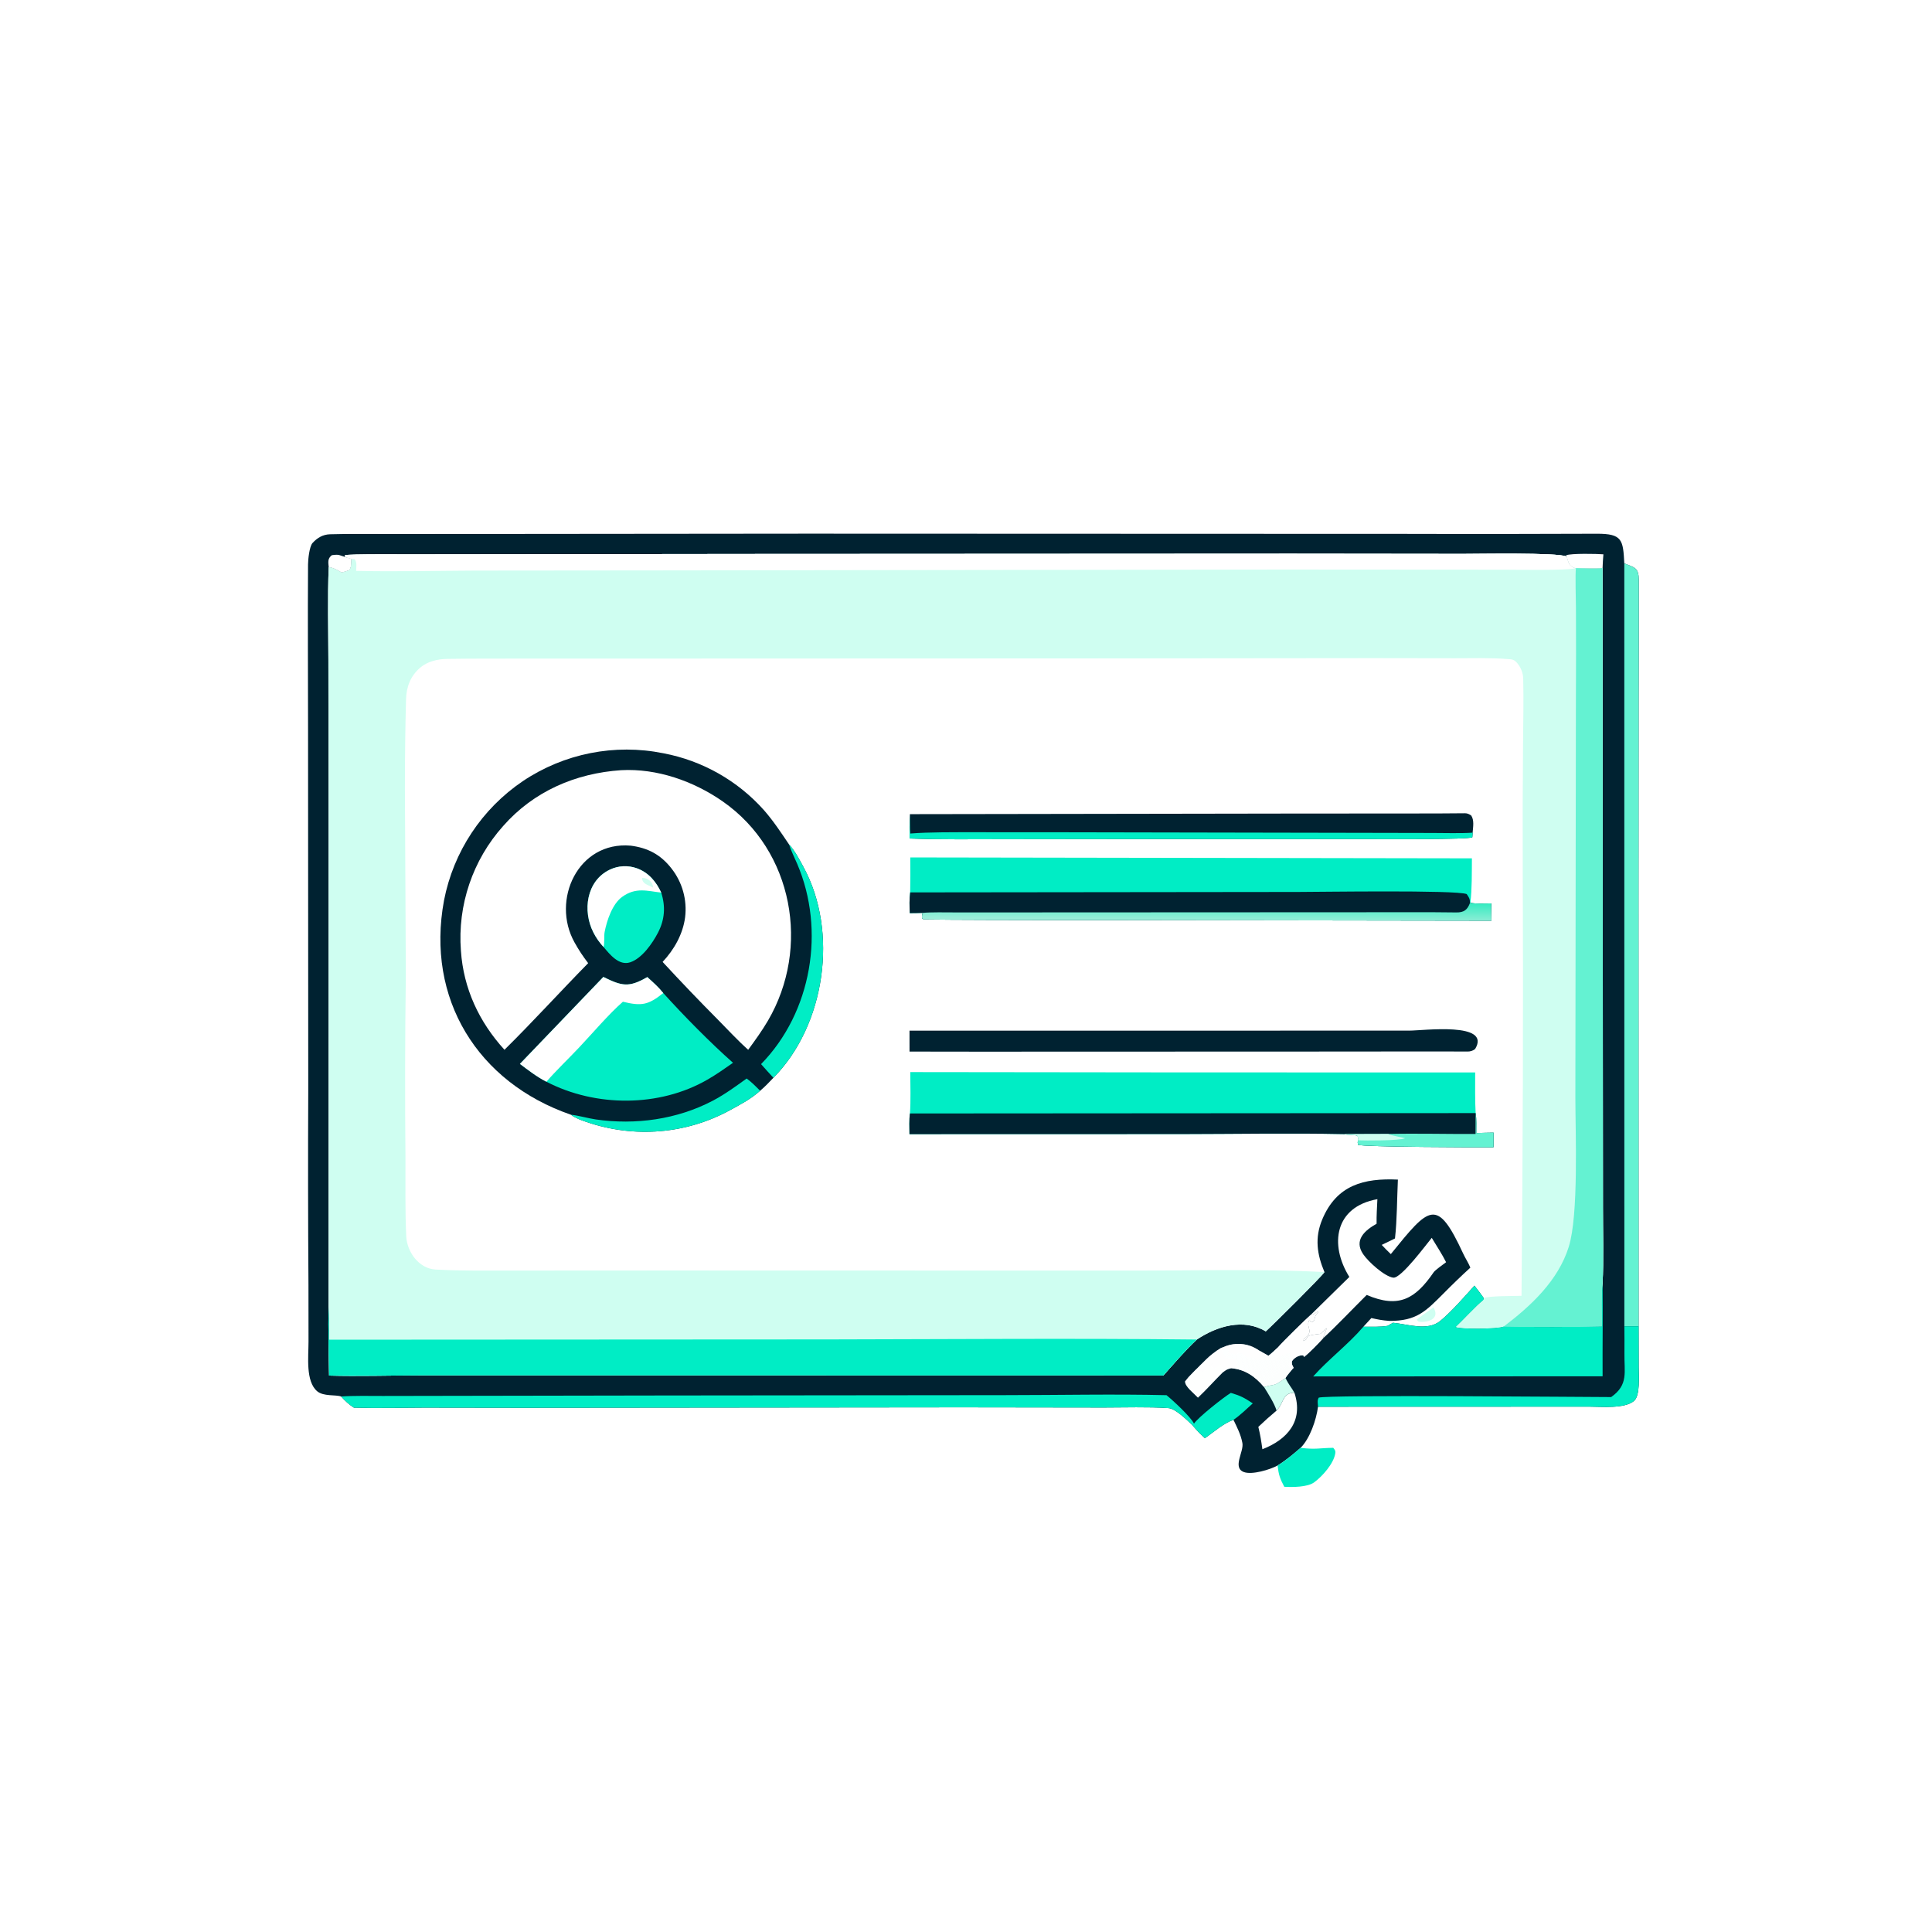
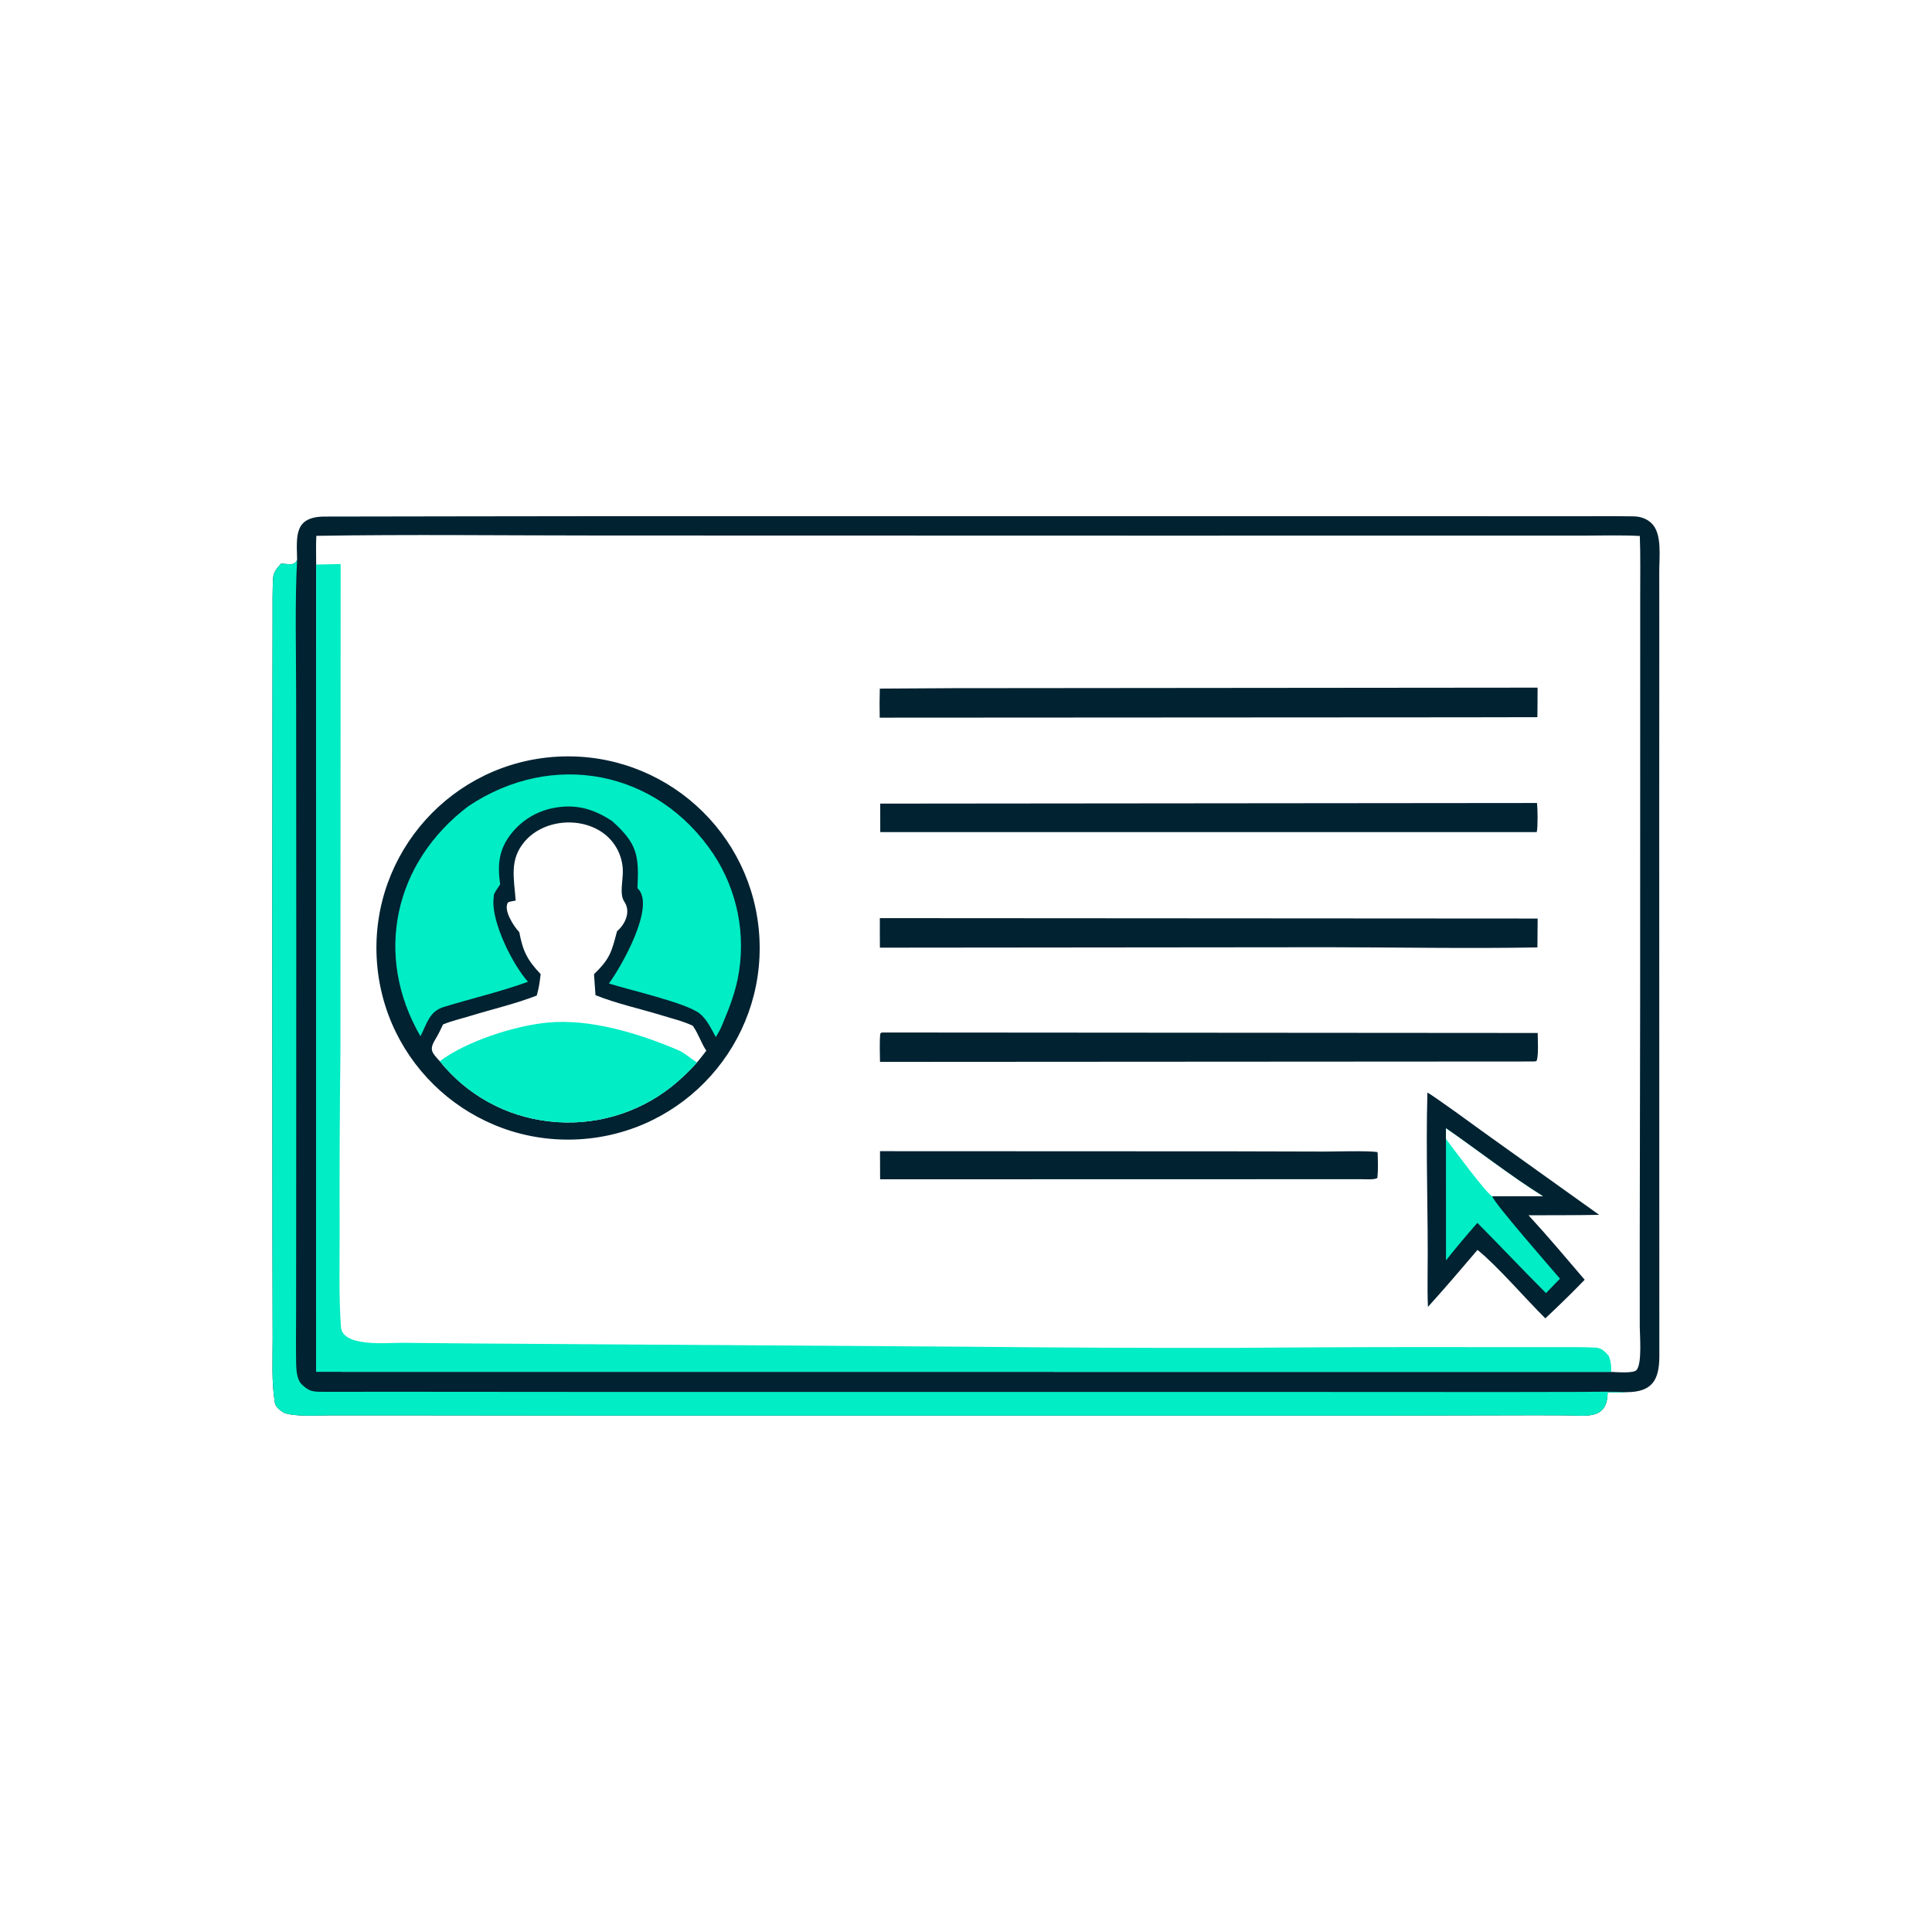
- <svg xmlns="http://www.w3.org/2000/svg" height="1024" preserveAspectRatio="none" style="display: block;" version="1.1" viewBox="0 0 2048 2048" width="1024">
-   <defs>
-     <linearGradient gradientUnits="userSpaceOnUse" id="Gradient1" x1="1321.35" x2="1352.45" y1="1419.64" y2="1458.82">
-       <stop class="stop0" offset="0" stop-color="rgb(252,255,255)" stop-opacity="0.678" />
-       <stop class="stop1" offset="1" stop-color="rgb(252,254,253)" stop-opacity="0.839" />
-     </linearGradient>
-     <linearGradient gradientUnits="userSpaceOnUse" id="Gradient2" x1="1279.18" x2="1278.94" y1="955.421" y2="975.667">
-       <stop class="stop0" offset="0" stop-color="rgb(58,236,194)" stop-opacity="1" />
-       <stop class="stop1" offset="1" stop-color="rgb(154,237,217)" stop-opacity="1" />
-     </linearGradient>
-   </defs>
-   <path d="M 361.627 1480.36 C 356.008 1478.21 343.011 1480.52 336.225 1474.78 C 323.782 1464.25 327.06 1438.09 327.037 1422.4 L 326.987 1362.23 C 326.519 1293.68 326.442 1225.13 326.757 1156.57 L 326.55 774.211 C 326.523 715.642 326.147 656.903 326.531 598.333 C 326.566 593.06 327.948 579.338 331.31 575.589 C 336.415 570.023 342.288 566.554 349.963 566.339 C 369.074 565.803 388.326 566.037 407.448 566.056 L 513.681 566.026 L 856.462 565.703 L 1497.79 565.932 C 1562.77 566.164 1627.77 565.997 1692.74 565.783 C 1719.87 565.694 1720.52 572.394 1721.83 597.233 C 1732.7 601.544 1737.16 601.726 1737.18 614.833 C 1737.25 657.168 1737.12 699.505 1737.02 741.842 L 1736.9 954.344 L 1737 1405.92 L 1737.08 1449.57 C 1737.1 1458 1738.84 1479.58 1732.05 1485.13 C 1721.74 1493.56 1697.66 1491.08 1684.15 1491.09 L 1619.02 1491.13 L 1397.16 1491.2 C 1395.32 1505.17 1388.57 1524.9 1378.66 1534.8 C 1370.62 1541.73 1363.33 1547.91 1354.28 1553.5 C 1346.36 1557.87 1327.08 1563.7 1318.47 1560.4 C 1306.1 1555.64 1318.74 1538.9 1316.99 1529.64 C 1315.25 1520.42 1311.52 1513.52 1307.54 1505.07 C 1296.61 1508.86 1286.8 1518.02 1277.2 1524.52 C 1271.58 1519.28 1268.73 1516.37 1263.79 1510.52 C 1258.03 1505.13 1246.15 1493.18 1238.57 1492.65 C 1216.98 1491.16 1192.13 1492.04 1170.37 1492.03 L 1019.14 1491.82 L 554.08 1492.3 L 449.813 1492.15 C 425.517 1492.23 399.278 1492.84 375.13 1492.17 C 369.662 1488.61 365.954 1485.19 361.627 1480.36 z M 1339.9 1470.26 C 1351.97 1466.58 1349.1 1470.51 1362.68 1460.69 C 1364.55 1457.67 1367.66 1454.17 1369.98 1451.35 L 1371.35 1449.97 C 1369.86 1446.99 1369.22 1446.46 1369.44 1443.16 C 1371.64 1439.31 1377.3 1436.08 1381.59 1436.85 L 1382.29 1438.45 C 1387.37 1434.75 1398.11 1423.66 1402.46 1418.73 C 1402.57 1417.48 1405.53 1410.72 1406.35 1407.97 C 1404.68 1409.48 1402.52 1411.44 1399.87 1413.84 C 1397.7 1414.15 1388.1 1415.22 1386.51 1416.64 C 1384.62 1418.33 1386.13 1419.94 1381.6 1421.53 L 1381.98 1419.5 C 1393.92 1410.63 1383.86 1408.3 1387.67 1399.55 L 1390.87 1401.54 L 1393.2 1399.25 C 1394.16 1394.77 1394.33 1394.19 1397.6 1390.98 L 1397 1389.95 C 1394.19 1392.16 1393.19 1393.41 1389.46 1393.77 C 1385.92 1396.66 1357.49 1424.46 1354.83 1428.11 C 1351.83 1430.84 1347.74 1434.8 1344.61 1437.17 L 1334.74 1431.62 C 1332.34 1429.9 1328.35 1427.77 1325.59 1426.8 C 1316.08 1423.41 1305.63 1423.89 1296.48 1428.13 L 1293.96 1429.11 L 1289.58 1431.92 C 1282.92 1436.76 1280.71 1438.79 1274.91 1444.67 C 1273.04 1446.53 1270.63 1448.79 1268.88 1450.69 L 1267.21 1452.27 L 1259.61 1460.15 L 1256.2 1464.36 C 1256.18 1469.93 1264.97 1476.37 1269.89 1481.57 C 1278.94 1473.04 1287.25 1463.62 1296.14 1454.82 C 1300.15 1451.87 1300.36 1451.57 1305.07 1450.4 C 1319.73 1451.5 1330.68 1459.27 1339.9 1470.26 z M 365.97 590.456 C 359.345 588.581 360.115 587.378 351.78 588.511 C 347.198 592.098 347.924 595.549 348.438 601.224 C 353.891 602.002 357.432 604.378 362.318 606.984 L 370.218 604.501 C 372.736 601.517 372.198 597.107 372.644 592.375 C 370.813 591.988 367.865 591.013 365.97 590.456 z M 1699.67 587.596 C 1692.79 587.035 1665.46 586.465 1660.12 588.621 L 1660.52 589.865 C 1663.06 597.005 1662.39 599.734 1669.73 602.389 L 1670.58 602.173 C 1678.31 602.426 1691.6 603.287 1698.8 602.074 C 1698.96 597.04 1699.26 592.583 1699.67 587.596 z M 1353.21 1495.28 C 1346.58 1500.82 1340.13 1506.58 1333.88 1512.55 C 1336 1521.32 1336.95 1527.28 1338.18 1536.26 C 1364.86 1525.92 1381.95 1506.16 1372.15 1476.4 C 1359.05 1476.37 1361.21 1487.26 1353.21 1495.28 z" fill="rgb(0,34,49)" transform="translate(0,0)" />
-   <path d="M 1304.75 1476.5 C 1315.47 1479.7 1318.77 1481.58 1328.01 1487.64 C 1322.26 1492.84 1313.77 1501.02 1307.54 1505.07 C 1296.61 1508.86 1286.8 1518.02 1277.2 1524.52 C 1271.58 1519.28 1268.73 1516.37 1263.79 1510.52 C 1258.03 1505.13 1246.15 1493.18 1238.57 1492.65 C 1216.98 1491.16 1192.13 1492.04 1170.37 1492.03 L 1019.14 1491.82 L 554.08 1492.3 L 449.813 1492.15 C 425.517 1492.23 399.278 1492.84 375.13 1492.17 C 369.662 1488.61 365.954 1485.19 361.627 1480.36 C 374.905 1479.36 392.183 1479.79 405.852 1479.78 L 477.576 1479.65 L 701.872 1479.27 L 1064.85 1478.91 C 1120.51 1478.91 1181.34 1477.61 1236.56 1478.95 C 1243.19 1484.32 1262.47 1502.11 1265.67 1509.13 C 1270.1 1502.4 1297.19 1481.06 1304.75 1476.5 z" fill="rgb(0,237,197)" transform="translate(0,0)" />
-   <path d="M 1721.83 597.233 C 1732.7 601.544 1737.16 601.726 1737.18 614.833 C 1737.25 657.168 1737.12 699.505 1737.02 741.842 L 1736.9 954.344 L 1737 1405.92 L 1721.89 1405.88 L 1721.83 597.233 z" fill="rgb(100,242,210)" transform="translate(0,0)" />
-   <path d="M 1721.89 1405.88 L 1737 1405.92 L 1737.08 1449.57 C 1737.1 1458 1738.84 1479.58 1732.05 1485.13 C 1721.74 1493.56 1697.66 1491.08 1684.15 1491.09 L 1619.02 1491.13 L 1397.16 1491.2 C 1396.94 1486.95 1396.13 1484.95 1397.88 1481.58 C 1406.25 1478.28 1676.94 1480.92 1707.9 1480.95 C 1726.55 1467.76 1721.59 1454.52 1721.97 1434.32 C 1722.15 1424.88 1721.89 1415.33 1721.89 1405.88 z" fill="rgb(0,237,197)" transform="translate(0,0)" />
-   <path d="M 365.97 590.456 L 365.709 588.547 C 369.558 587.16 432.267 587.686 441.099 587.634 L 795.94 587.232 L 1369.03 586.95 L 1550.66 587.149 C 1566.77 587.177 1650.22 585.553 1660.52 589.865 C 1663.06 597.005 1662.39 599.734 1669.73 602.389 L 1670.58 602.173 C 1678.31 602.426 1691.6 603.287 1698.8 602.074 L 1699.06 1107.5 L 1699.17 1279.77 C 1699.11 1303.98 1700.01 1336.83 1698.79 1360.48 C 1697.42 1371.65 1698.08 1394.16 1698.21 1406.04 C 1663.46 1406.81 1628.69 1406.87 1593.93 1406.22 C 1588.41 1408.82 1548 1409.32 1543.02 1406.69 C 1550.16 1400.04 1564.17 1384.75 1572.44 1377.94 C 1572.56 1377.28 1572.69 1376.63 1572.81 1375.97 C 1569.58 1371.57 1566.38 1367.09 1562.96 1362.84 C 1552.56 1374.41 1538.42 1390.76 1526.53 1400.4 C 1513.12 1411.27 1492.25 1403.64 1476.65 1402.19 L 1470.83 1405.46 C 1463.5 1406.8 1453.01 1406.37 1445.24 1406.39 L 1453.7 1397.19 C 1461.29 1398.87 1464.99 1399.59 1472.69 1400.21 C 1501.84 1400.38 1511.48 1389.81 1530.14 1371.19 C 1539.41 1361.79 1548.91 1352.63 1558.65 1343.73 C 1556.45 1338.43 1553.31 1333.79 1551.02 1328.84 C 1523.22 1268.85 1515.38 1278.71 1474.33 1329.4 C 1470.91 1326.25 1467.89 1323.01 1464.69 1319.65 L 1478.74 1312.83 C 1480.97 1293.05 1480.87 1270.69 1481.82 1250.41 C 1445.93 1248.77 1416.95 1255.98 1401.62 1292.71 C 1393.55 1312.06 1396 1329.54 1403.98 1348.45 C 1402.31 1351.92 1348.38 1405.53 1341.77 1411.33 C 1318.05 1397.14 1289.97 1405.79 1268.7 1419.96 C 1257.74 1429.94 1243.51 1446.58 1233.25 1458.05 L 629.938 1457.94 L 443.704 1457.98 C 412.912 1458.02 379.253 1459.01 348.851 1458.17 C 348.445 1434.3 347.838 1409.28 348.261 1385.49 L 348.312 877.09 L 348.103 699.998 C 348.039 668.203 347.145 632.738 348.438 601.224 C 353.891 602.002 357.432 604.378 362.318 606.984 L 370.218 604.501 C 372.736 601.517 372.198 597.107 372.644 592.375 C 370.813 591.988 367.865 591.013 365.97 590.456 z" fill="rgb(255,255,255)" transform="translate(0,0)" />
-   <path d="M 365.97 590.456 L 365.709 588.547 C 369.558 587.16 432.267 587.686 441.099 587.634 L 795.94 587.232 L 1369.03 586.95 L 1550.66 587.149 C 1566.77 587.177 1650.22 585.553 1660.52 589.865 C 1663.06 597.005 1662.39 599.734 1669.73 602.389 L 1670.58 602.173 C 1678.31 602.426 1691.6 603.287 1698.8 602.074 L 1699.06 1107.5 L 1699.17 1279.77 C 1699.11 1303.98 1700.01 1336.83 1698.79 1360.48 C 1697.42 1371.65 1698.08 1394.16 1698.21 1406.04 C 1663.46 1406.81 1628.69 1406.87 1593.93 1406.22 C 1588.41 1408.82 1548 1409.32 1543.02 1406.69 C 1550.16 1400.04 1564.17 1384.75 1572.44 1377.94 C 1572.56 1377.28 1572.69 1376.63 1572.81 1375.97 C 1578.81 1373.6 1604.82 1373.9 1612.86 1373.6 C 1614.34 1221.91 1614.78 1070.21 1614.17 918.509 C 1614.01 875.582 1614.11 832.653 1614.47 789.727 C 1614.66 766.412 1615.21 742.445 1614.66 719.137 C 1614.53 713.464 1612.08 707.436 1608.49 703.122 C 1604.87 698.761 1602.85 698.975 1597.45 698.563 C 1579.53 697.197 1560.6 697.74 1542.58 697.772 L 1455.95 697.641 L 1152.82 697.943 L 706.175 698.11 L 554.512 698.139 C 527.675 698.164 500.662 698.077 473.845 698.47 C 463.71 698.619 452.929 701.197 445.237 707.896 C 435.104 716.721 430.799 728.025 430.424 741.208 C 429.531 772.611 429.222 804.759 429.222 836.149 L 430.199 1033.45 C 429.334 1097.75 429.2 1162.06 429.796 1226.37 C 429.94 1254.36 429.291 1282.7 430.643 1310.6 C 431.442 1327.1 444.046 1344.79 461.674 1345.76 C 489.42 1347.29 517.373 1346.85 545.169 1346.87 L 705.692 1346.78 L 1180.76 1346.9 C 1252.59 1347.19 1332.89 1344.73 1403.98 1348.45 C 1402.31 1351.92 1348.38 1405.53 1341.77 1411.33 C 1318.05 1397.14 1289.97 1405.79 1268.7 1419.96 C 1257.74 1429.94 1243.51 1446.58 1233.25 1458.05 L 629.938 1457.94 L 443.704 1457.98 C 412.912 1458.02 379.253 1459.01 348.851 1458.17 C 348.445 1434.3 347.838 1409.28 348.261 1385.49 L 348.312 877.09 L 348.103 699.998 C 348.039 668.203 347.145 632.738 348.438 601.224 C 353.891 602.002 357.432 604.378 362.318 606.984 L 370.218 604.501 C 372.736 601.517 372.198 597.107 372.644 592.375 C 370.813 591.988 367.865 591.013 365.97 590.456 z" fill="rgb(207,254,241)" transform="translate(0,0)" />
-   <path d="M 348.261 1385.49 C 349.028 1396.94 348.851 1408.64 348.862 1420.13 L 878.768 1419.84 C 1007.89 1419.62 1139.61 1418.55 1268.7 1419.96 C 1257.74 1429.94 1243.51 1446.58 1233.25 1458.05 L 629.938 1457.94 L 443.704 1457.98 C 412.912 1458.02 379.253 1459.01 348.851 1458.17 C 348.445 1434.3 347.838 1409.28 348.261 1385.49 z" fill="rgb(0,237,197)" transform="translate(0,0)" />
-   <path d="M 1670.58 602.173 C 1678.31 602.426 1691.6 603.287 1698.8 602.074 L 1699.06 1107.5 L 1699.17 1279.77 C 1699.11 1303.98 1700.01 1336.83 1698.79 1360.48 C 1697.42 1371.65 1698.08 1394.16 1698.21 1406.04 C 1663.46 1406.81 1628.69 1406.87 1593.93 1406.22 C 1622.87 1384.37 1651.75 1357.49 1662.96 1321.67 C 1673.55 1287.8 1669.98 1201.13 1669.95 1163.14 L 1670.52 740.982 C 1670.71 708.799 1670.72 676.616 1670.56 644.434 C 1670.52 636.649 1669.66 608.279 1670.58 602.173 z" fill="rgb(100,242,210)" transform="translate(0,0)" />
-   <path d="M 365.97 590.456 L 365.709 588.547 C 369.558 587.16 432.267 587.686 441.099 587.634 L 795.94 587.232 L 1369.03 586.95 L 1550.66 587.149 C 1566.77 587.177 1650.22 585.553 1660.52 589.865 C 1663.06 597.005 1662.39 599.734 1669.73 602.389 C 1661.57 604.952 1604.79 603.863 1592.89 603.903 L 1360.98 603.755 L 697.264 604.66 L 503.477 604.837 C 461.997 605.029 418.827 606.08 377.49 605.14 C 377.684 600.517 378.568 596.15 375.955 592.709 L 372.644 592.375 C 370.813 591.988 367.865 591.013 365.97 590.456 z" fill="rgb(255,255,255)" transform="translate(0,0)" />
-   <path d="M 605.166 1181.64 C 506.074 1147.4 451.336 1058.47 470.664 954.547 C 480.655 902.94 510.739 857.416 554.297 827.992 C 598.033 798.674 651.673 788.056 703.279 798.5 C 744.506 806.313 781.992 827.542 809.895 858.882 C 819.851 870.256 827.971 882.629 836.414 895.122 C 842.64 901.855 847.254 910.923 851.63 918.935 C 889.118 987.567 874.875 1086.73 819.855 1142.51 C 815.087 1147.48 811.075 1151.78 805.8 1156.23 C 795.509 1165.29 786.077 1170.12 774.155 1176.65 C 727.255 1202.35 672.355 1206.65 621.791 1189.37 C 615.549 1187.24 610.629 1185.6 605.166 1181.64 z" fill="rgb(0,34,49)" transform="translate(0,0)" />
-   <path d="M 836.414 895.122 C 842.64 901.855 847.254 910.923 851.63 918.935 C 889.118 987.567 874.875 1086.73 819.855 1142.51 C 815.488 1137.91 811.026 1132.76 806.76 1128.01 C 860.501 1073.06 875.141 985.93 845.043 915.698 C 842.14 908.924 838.663 902.092 836.414 895.122 z" fill="rgb(0,237,197)" transform="translate(0,0)" />
-   <path d="M 791.501 1143.26 C 796.9 1147.23 801.036 1151.54 805.8 1156.23 C 795.509 1165.29 786.077 1170.12 774.155 1176.65 C 727.255 1202.35 672.355 1206.65 621.791 1189.37 C 615.549 1187.24 610.629 1185.6 605.166 1181.64 C 613.46 1182.5 623.012 1185.41 631.554 1186.65 C 673.581 1192.76 717.857 1186.64 755.603 1166.78 C 768.587 1159.95 779.735 1151.68 791.501 1143.26 z" fill="rgb(0,237,197)" transform="translate(0,0)" />
-   <path d="M 658.412 816.427 C 696.394 814.37 735.153 827.927 766.29 849.664 C 840.955 901.787 859.332 1004.65 814.016 1082.03 C 807.839 1092.58 800.54 1102.63 793.105 1112.83 C 782.724 1103.59 770.97 1091.03 761.064 1080.94 C 741.132 1060.88 721.574 1040.46 702.399 1019.67 C 714.589 1006.68 723.919 990.244 726.241 972.39 C 728.524 953.811 723.268 935.092 711.647 920.417 C 700.262 905.875 686.73 898.757 668.573 896.433 C 612.58 891.55 584.081 954.265 608.958 998.876 C 613.741 1007.45 617.491 1013.07 623.483 1020.99 C 593.721 1051.3 564.827 1083.15 534.769 1112.81 C 507.853 1083.27 491.29 1047.92 488.588 1007.8 C 484.877 959.44 501.08 911.662 533.443 875.534 C 565.746 838.796 610.118 819.687 658.412 816.427 z" fill="rgb(255,255,255)" transform="translate(0,0)" />
-   <path d="M 639.588 1035.61 C 659.102 1045.22 666.521 1047.2 686.168 1035.74 C 692.503 1041.49 697.677 1045.94 703.084 1052.66 C 725.001 1076.93 752.588 1104.94 777.016 1126.6 C 768.07 1132.89 759.445 1138.96 749.958 1144.44 C 698.914 1173.9 631.242 1173.69 579.221 1146.67 C 569.498 1141.8 559.849 1134.36 551.139 1127.77 L 639.588 1035.61 z" fill="rgb(0,237,197)" transform="translate(0,0)" />
-   <path d="M 639.588 1035.61 C 659.102 1045.22 666.521 1047.2 686.168 1035.74 C 692.503 1041.49 697.677 1045.94 703.084 1052.66 C 687.052 1065.52 680.051 1066.63 660.291 1061.89 C 645.41 1074.86 627.737 1095.7 613.69 1110.58 C 603.419 1121.46 588.559 1135.82 579.221 1146.67 C 569.498 1141.8 559.849 1134.36 551.139 1127.77 L 639.588 1035.61 z" fill="rgb(255,255,255)" transform="translate(0,0)" />
-   <path d="M 639.771 1003.82 C 635.454 999.198 631.818 993.984 628.973 988.336 C 617.411 965.62 621.477 933.842 646.308 921.934 C 655.316 917.581 665.697 917.037 675.111 920.424 C 687.488 924.847 695.602 934.655 700.919 946.193 C 705.687 960.946 704.675 974.968 697.435 988.802 C 691.515 1000.11 680.555 1015.97 667.974 1020.1 C 656.107 1024 646.438 1011.71 639.771 1003.82 z" fill="rgb(0,237,197)" transform="translate(0,0)" />
-   <path d="M 639.771 1003.82 C 635.454 999.198 631.818 993.984 628.973 988.336 C 617.411 965.62 621.477 933.842 646.308 921.934 C 655.316 917.581 665.697 917.037 675.111 920.424 C 687.488 924.847 695.602 934.655 700.919 946.193 C 686.134 944.524 674.142 940.213 659.56 950.689 C 649.111 958.196 643.279 975.695 640.925 988.004 C 640.165 991.976 640.973 1000.37 639.771 1003.82 z" fill="rgb(255,255,255)" transform="translate(0,0)" />
-   <path d="M 680.575 930.531 C 686.686 930.68 692.082 934.511 692.272 940.912 C 686.343 937.581 680.829 937.183 680.575 930.531 z" fill="rgb(207,254,241)" transform="translate(0,0)" />
-   <path d="M 964.923 1136.46 L 1256.54 1136.79 L 1563.74 1136.83 C 1563.79 1150.32 1563.45 1166.68 1564.24 1179.93 C 1565.29 1186.42 1564.96 1194.4 1564.91 1201.09 C 1570.95 1200.96 1577.22 1200.72 1583.25 1200.69 L 1583.19 1216.09 C 1568.36 1216.24 1444.51 1215.94 1439.62 1213.52 C 1439.12 1211.09 1439.1 1211.23 1439.47 1208.79 C 1439.73 1206.37 1439.76 1206.5 1439.15 1204.15 C 1435.87 1202.41 1429.37 1203.37 1424.42 1202.19 C 1368.26 1201.04 1308.73 1202.1 1252.38 1202.16 L 964.07 1202.24 C 964.001 1195.63 963.63 1186.66 964.572 1180.32 C 965.548 1167.32 965.027 1149.81 964.923 1136.46 z" fill="rgb(0,237,197)" transform="translate(0,0)" />
-   <path d="M 964.572 1180.32 L 1564.24 1179.93 C 1565.29 1186.42 1564.96 1194.4 1564.91 1201.09 C 1570.95 1200.96 1577.22 1200.72 1583.25 1200.69 L 1583.19 1216.09 C 1568.36 1216.24 1444.51 1215.94 1439.62 1213.52 C 1439.12 1211.09 1439.1 1211.23 1439.47 1208.79 C 1439.73 1206.37 1439.76 1206.5 1439.15 1204.15 C 1435.87 1202.41 1429.37 1203.37 1424.42 1202.19 C 1368.26 1201.04 1308.73 1202.1 1252.38 1202.16 L 964.07 1202.24 C 964.001 1195.63 963.63 1186.66 964.572 1180.32 z" fill="rgb(0,34,49)" transform="translate(0,0)" />
-   <path d="M 1564.24 1179.93 C 1565.29 1186.42 1564.96 1194.4 1564.91 1201.09 C 1570.95 1200.96 1577.22 1200.72 1583.25 1200.69 L 1583.19 1216.09 C 1568.36 1216.24 1444.51 1215.94 1439.62 1213.52 C 1439.12 1211.09 1439.1 1211.23 1439.47 1208.79 C 1439.73 1206.37 1439.76 1206.5 1439.15 1204.15 C 1435.87 1202.41 1429.37 1203.37 1424.42 1202.19 L 1471.56 1202.04 C 1501 1201.34 1534.28 1202.21 1564.16 1202.06 L 1564.24 1179.93 z" fill="rgb(100,242,210)" transform="translate(0,0)" />
-   <path d="M 1424.42 1202.19 L 1471.56 1202.04 C 1475.76 1204.03 1489.02 1206.16 1489.53 1206.6 C 1483.12 1209.33 1447.54 1209.09 1439.47 1208.79 C 1439.73 1206.37 1439.76 1206.5 1439.15 1204.15 C 1435.87 1202.41 1429.37 1203.37 1424.42 1202.19 z" fill="rgb(207,254,241)" transform="translate(0,0)" />
-   <path d="M 964.919 908.913 L 1560.28 909.869 C 1560.15 924.871 1560.46 942.46 1558.65 957.08 C 1564.63 958.257 1574.32 957.559 1580.76 957.65 L 1580.98 975.95 L 1108.39 975.236 C 1085.97 975.17 1007.15 975.13 979.208 974.659 C 978.615 974.238 978.022 973.817 977.43 973.397 C 977.216 970.482 977.319 970.564 978.096 967.701 C 973.846 967.942 968.727 967.893 964.397 967.971 C 964.092 960.952 963.842 952.883 964.818 945.971 C 965.065 933.62 965.098 921.265 964.919 908.913 z" fill="rgb(0,237,197)" transform="translate(0,0)" />
-   <path d="M 964.818 945.971 L 1375.85 945.515 C 1397.2 945.521 1543.45 943.259 1554.73 947.749 C 1557.23 951.37 1558.11 952.495 1558.3 956.998 L 1558.65 957.08 C 1564.63 958.257 1574.32 957.559 1580.76 957.65 L 1580.98 975.95 L 1108.39 975.236 C 1085.97 975.17 1007.15 975.13 979.208 974.659 C 978.615 974.238 978.022 973.817 977.43 973.397 C 977.216 970.482 977.319 970.564 978.096 967.701 C 973.846 967.942 968.727 967.893 964.397 967.971 C 964.092 960.952 963.842 952.883 964.818 945.971 z" fill="rgb(0,34,49)" transform="translate(0,0)" />
-   <path d="M 1558.3 956.998 L 1558.65 957.08 C 1564.63 958.257 1574.32 957.559 1580.76 957.65 L 1580.98 975.95 L 1108.39 975.236 C 1085.97 975.17 1007.15 975.13 979.208 974.659 C 978.615 974.238 978.022 973.817 977.43 973.397 C 977.216 970.482 977.319 970.564 978.096 967.701 C 986.364 966.806 1003.43 967.184 1012.24 967.188 L 1071.99 967.189 L 1396.34 967.038 L 1499.81 966.985 C 1514.44 966.981 1529.04 966.988 1543.67 967.213 C 1551.96 967.34 1555.56 964.413 1558.3 956.998 z" fill="url(#Gradient2)" transform="translate(0,0)" />
-   <path d="M 964.558 863.042 L 1362.07 862.418 L 1495.45 862.327 C 1514.57 862.335 1533.77 862.322 1552.89 862.092 C 1555.48 862.061 1557.45 863.049 1559.54 864.467 C 1562.9 869.526 1561.51 876.48 1561.05 882.676 C 1561.05 884.251 1560.86 885.962 1560.73 887.533 C 1557.41 890.114 1466.26 889.422 1454.8 889.451 L 1225.63 889.395 L 1065.48 889.595 C 1032.23 889.616 997.295 890.117 964.174 888.841 C 964.147 880.085 964.091 871.805 964.558 863.042 z" fill="rgb(0,34,49)" transform="translate(0,0)" />
-   <path d="M 964.558 863.042 C 964.645 868.549 964.491 878.42 964.964 883.567 C 984.98 881.979 1011.74 882.226 1032.05 882.188 L 1130.33 882.246 L 1440.21 882.821 L 1518.19 882.978 C 1530.87 883.006 1548.73 883.509 1561.05 882.676 C 1561.05 884.251 1560.86 885.962 1560.73 887.533 C 1557.41 890.114 1466.26 889.422 1454.8 889.451 L 1225.63 889.395 L 1065.48 889.595 C 1032.23 889.616 997.295 890.117 964.174 888.841 C 964.147 880.085 964.091 871.805 964.558 863.042 z" fill="rgb(0,237,197)" transform="translate(0,0)" />
-   <path d="M 1493.81 1092.5 C 1508.7 1092.52 1581.26 1082.9 1563.7 1111.98 C 1561.22 1113.92 1558.67 1114.7 1555.54 1114.68 C 1538.18 1114.56 1520.47 1114.59 1503.14 1114.6 L 1391.34 1114.69 L 1038.25 1114.81 L 964.126 1114.71 L 964.107 1092.55 L 1493.81 1092.5 z" fill="rgb(0,34,49)" transform="translate(0,0)" />
-   <path d="M 1519.45 1385.84 C 1526.93 1397.79 1513.95 1402.36 1504.04 1401.06 C 1502.88 1400.53 1502.83 1400.11 1501.88 1398.97 C 1502.53 1397.57 1516.07 1388.68 1519.45 1385.84 z" fill="rgb(207,254,241)" transform="translate(0,0)" />
-   <path d="M 1698.21 1406.04 C 1698.08 1394.16 1697.42 1371.65 1698.79 1360.48 C 1699.17 1393.29 1698.66 1426.11 1698.82 1458.92 L 1392.06 1459.08 C 1407.91 1441.17 1428.91 1425.43 1445.24 1406.39 C 1453.01 1406.37 1463.5 1406.8 1470.83 1405.46 L 1476.65 1402.19 C 1492.25 1403.64 1513.12 1411.27 1526.53 1400.4 C 1538.42 1390.76 1552.56 1374.41 1562.96 1362.84 C 1566.38 1367.09 1569.58 1371.57 1572.81 1375.97 C 1572.69 1376.63 1572.56 1377.28 1572.44 1377.94 C 1564.17 1384.75 1550.16 1400.04 1543.02 1406.69 C 1548 1409.32 1588.41 1408.82 1593.93 1406.22 C 1628.69 1406.87 1663.46 1406.81 1698.21 1406.04 z" fill="rgb(0,237,197)" transform="translate(0,0)" />
-   <path d="M 1430.37 1353.61 C 1408.95 1319.31 1414.86 1279.2 1460.09 1271.17 C 1459.71 1279.53 1459.08 1288.92 1459.25 1297.21 C 1446.71 1304.28 1434.87 1314.57 1445.02 1329.5 C 1450.59 1337.71 1467.73 1353.15 1476.9 1354.38 C 1485.18 1355.48 1512.41 1318.49 1517.72 1312.17 C 1522.04 1319.34 1529.44 1330.81 1532.92 1338 C 1530.36 1339.89 1521.31 1346.38 1519.82 1348.55 C 1500.32 1376.96 1482.76 1387.2 1448.75 1372.7 C 1433.87 1387.46 1417.6 1404.74 1402.46 1418.73 C 1402.57 1417.48 1405.53 1410.72 1406.35 1407.97 C 1404.68 1409.48 1402.52 1411.44 1399.87 1413.84 C 1397.7 1414.15 1388.1 1415.22 1386.51 1416.64 C 1384.62 1418.33 1386.13 1419.94 1381.6 1421.53 L 1381.98 1419.5 C 1393.92 1410.63 1383.86 1408.3 1387.67 1399.55 L 1390.87 1401.54 L 1393.2 1399.25 C 1394.16 1394.77 1394.33 1394.19 1397.6 1390.98 L 1397 1389.95 C 1394.19 1392.16 1393.19 1393.41 1389.46 1393.77 L 1430.37 1353.61 z" fill="rgb(255,255,255)" transform="translate(0,0)" />
-   <path d="M 1293.96 1429.11 L 1296.48 1428.13 L 1301.89 1429.79 C 1303.88 1435.3 1298.89 1434.36 1302.57 1437.49 L 1306.6 1437.66 L 1302.41 1436.47 L 1301.9 1435.2 C 1307.7 1433.61 1311.05 1438.24 1312.87 1433.6 C 1315.52 1433.9 1316.03 1434.45 1318.15 1436.18 C 1322.2 1439.49 1327.88 1439.37 1333.74 1440.89 L 1335.91 1440.12 C 1336.82 1436.12 1336.07 1436.2 1334.74 1431.62 L 1344.61 1437.17 C 1347.74 1434.8 1351.83 1430.84 1354.83 1428.11 C 1353.91 1432.98 1353.09 1433.31 1355.28 1436.85 C 1361.29 1438.71 1362.58 1433.77 1368.16 1433.74 C 1371.01 1438.43 1366 1442.14 1366.48 1448.58 C 1368.29 1451.13 1367.14 1450.27 1369.98 1451.35 C 1367.66 1454.17 1364.55 1457.67 1362.68 1460.69 C 1349.1 1470.51 1351.97 1466.58 1339.9 1470.26 C 1330.68 1459.27 1319.73 1451.5 1305.07 1450.4 L 1310.61 1449.42 L 1311.65 1447.73 L 1309.95 1441.11 C 1297.75 1438.82 1299.45 1440.29 1293.96 1429.11 z" fill="url(#Gradient1)" transform="translate(0,0)" />
-   <path d="M 1389.46 1393.77 C 1393.19 1393.41 1394.19 1392.16 1397 1389.95 L 1397.6 1390.98 C 1394.33 1394.19 1394.16 1394.77 1393.2 1399.25 L 1390.87 1401.54 L 1387.67 1399.55 C 1383.86 1408.3 1393.92 1410.63 1381.98 1419.5 L 1381.6 1421.53 C 1386.13 1419.94 1384.62 1418.33 1386.51 1416.64 C 1388.1 1415.22 1397.7 1414.15 1399.87 1413.84 C 1402.52 1411.44 1404.68 1409.48 1406.35 1407.97 C 1405.53 1410.72 1402.57 1417.48 1402.46 1418.73 C 1398.11 1423.66 1387.37 1434.75 1382.29 1438.45 L 1381.59 1436.85 C 1377.3 1436.08 1371.64 1439.31 1369.44 1443.16 C 1369.22 1446.46 1369.86 1446.99 1371.35 1449.97 L 1369.98 1451.35 C 1367.14 1450.27 1368.29 1451.13 1366.48 1448.58 C 1366 1442.14 1371.01 1438.43 1368.16 1433.74 C 1362.58 1433.77 1361.29 1438.71 1355.28 1436.85 C 1353.09 1433.31 1353.91 1432.98 1354.83 1428.11 C 1357.49 1424.46 1385.92 1396.66 1389.46 1393.77 z" fill="rgb(253,254,253)" fill-opacity="0.686" transform="translate(0,0)" />
-   <path d="M 1284.56 1448.5 L 1287.37 1450.76 C 1290.04 1449.53 1291.53 1448.05 1293.76 1446.17 C 1295.99 1448.08 1295.82 1451.55 1296.14 1454.82 C 1287.25 1463.62 1278.94 1473.04 1269.89 1481.57 C 1264.97 1476.37 1256.18 1469.93 1256.2 1464.36 L 1259.61 1460.15 C 1263.13 1461.8 1263.81 1462.62 1266.47 1465.5 C 1270.56 1466.64 1268.51 1466.63 1272.82 1465.13 C 1273.88 1464.53 1275.53 1463.64 1276.17 1462.64 C 1280.42 1456.08 1284.99 1456.55 1284.56 1448.5 z" fill="rgb(253,254,253)" fill-opacity="0.259" transform="translate(0,0)" />
-   <path d="M 1339.9 1470.26 C 1351.97 1466.58 1349.1 1470.51 1362.68 1460.69 C 1366.39 1468.43 1368.93 1470.53 1372.15 1476.4 C 1359.05 1476.37 1361.21 1487.26 1353.21 1495.28 C 1350.76 1487.32 1344.39 1477.57 1339.9 1470.26 z" fill="rgb(207,254,241)" transform="translate(0,0)" />
-   <path d="M 1296.48 1428.13 C 1305.63 1423.89 1316.08 1423.41 1325.59 1426.8 C 1328.35 1427.77 1332.34 1429.9 1334.74 1431.62 C 1336.07 1436.2 1336.82 1436.12 1335.91 1440.12 L 1333.74 1440.89 C 1327.88 1439.37 1322.2 1439.49 1318.15 1436.18 C 1316.03 1434.45 1315.52 1433.9 1312.87 1433.6 C 1311.05 1438.24 1307.7 1433.61 1301.9 1435.2 L 1302.41 1436.47 L 1306.6 1437.66 L 1302.57 1437.49 C 1298.89 1434.36 1303.88 1435.3 1301.89 1429.79 L 1296.48 1428.13 z" fill="rgb(253,254,253)" fill-opacity="0.494" transform="translate(0,0)" />
-   <path d="M 1289.58 1431.92 L 1293.96 1429.11 C 1299.45 1440.29 1297.75 1438.82 1309.95 1441.11 L 1311.65 1447.73 L 1310.61 1449.42 L 1305.07 1450.4 C 1300.36 1451.57 1300.15 1451.87 1296.14 1454.82 C 1295.82 1451.55 1295.99 1448.08 1293.76 1446.17 C 1291.53 1448.05 1290.04 1449.53 1287.37 1450.76 L 1284.56 1448.5 C 1279.09 1452 1276.73 1454.2 1270.38 1453.25 L 1268.88 1450.69 C 1270.63 1448.79 1273.04 1446.53 1274.91 1444.67 L 1276.12 1447.4 C 1282.41 1449.26 1290.23 1443.44 1292.52 1437.48 C 1291.72 1433.44 1292.52 1435.29 1289.58 1431.92 z" fill="rgb(253,254,253)" fill-opacity="0.427" transform="translate(0,0)" />
-   <path d="M 348.438 601.224 C 347.924 595.549 347.198 592.098 351.78 588.511 C 360.115 587.378 359.345 588.581 365.97 590.456 C 367.865 591.013 370.813 591.988 372.644 592.375 C 372.198 597.107 372.736 601.517 370.218 604.501 L 362.318 606.984 C 357.432 604.378 353.891 602.002 348.438 601.224 z" fill="rgb(253,254,253)" fill-opacity="0.008" transform="translate(0,0)" />
-   <path d="M 1274.91 1444.67 C 1280.71 1438.79 1282.92 1436.76 1289.58 1431.92 C 1292.52 1435.29 1291.72 1433.44 1292.52 1437.48 C 1290.23 1443.44 1282.41 1449.26 1276.12 1447.4 L 1274.91 1444.67 z" fill="rgb(253,254,253)" fill-opacity="0.345" transform="translate(0,0)" />
-   <path d="M 1259.61 1460.15 L 1267.21 1452.27 C 1269.28 1457.45 1269.66 1456.49 1274.98 1458.29 C 1275.65 1461.55 1274.89 1461.29 1272.82 1465.13 C 1268.51 1466.63 1270.56 1466.64 1266.47 1465.5 C 1263.81 1462.62 1263.13 1461.8 1259.61 1460.15 z" fill="rgb(253,254,253)" fill-opacity="0.604" transform="translate(0,0)" />
-   <path d="M 1284.56 1448.5 C 1284.99 1456.55 1280.42 1456.08 1276.17 1462.64 C 1275.53 1463.64 1273.88 1464.53 1272.82 1465.13 C 1274.89 1461.29 1275.65 1461.55 1274.98 1458.29 C 1269.66 1456.49 1269.28 1457.45 1267.21 1452.27 L 1268.88 1450.69 L 1270.38 1453.25 C 1276.73 1454.2 1279.09 1452 1284.56 1448.5 z" fill="rgb(253,254,253)" fill-opacity="0.51" transform="translate(0,0)" />
-   <path d="M 1378.66 1534.8 C 1395.24 1536.71 1397.86 1534.99 1413.28 1534.74 C 1414.76 1536.66 1415.89 1537.56 1415.46 1540.5 C 1413.85 1551.49 1401.66 1565.06 1393.13 1571.31 C 1385.88 1576.63 1369.82 1576.51 1361.39 1576.07 C 1356.68 1567.06 1355.51 1563.55 1354.28 1553.5 C 1363.33 1547.91 1370.62 1541.73 1378.66 1534.8 z" fill="rgb(0,237,197)" transform="translate(0,0)" />
+ <svg xmlns="http://www.w3.org/2000/svg" version="1.1" style="display: block;" viewBox="0 0 2048 2048" width="1024" height="1024" preserveAspectRatio="none">
+   <path transform="translate(0,0)" fill="rgb(255,255,255)" d="M 0 0 L 2048 0 L 2048 2048 L 0 2048 L 0 0 z" />
+   <path transform="translate(0,0)" fill="rgb(0,34,49)" d="M 314.953 593.246 C 314.45 568.402 311.423 547.627 344.375 547.587 C 442.637 547.47 540.902 547.216 639.167 547.167 L 1214.7 547.151 L 1563.49 547.193 L 1671.66 547.238 C 1691.6 547.205 1711.56 547.026 1731.49 547.373 C 1738.76 547.499 1745.2 549.53 1750.57 554.576 C 1762.13 565.417 1758.85 590.404 1758.88 605.756 L 1758.93 668.187 L 1758.85 864.299 L 1758.97 1437.89 C 1758.88 1463.14 1751.14 1475.63 1724.4 1475.76 C 1718.81 1476.21 1710 1475.96 1704.16 1475.96 C 1704.03 1497.18 1692.83 1501.27 1673.98 1500.68 C 1655.8 1500.12 1636.98 1500.27 1618.77 1500.25 L 1455.72 1500.58 L 616.988 1500.54 L 416.719 1500.32 L 349.025 1500.34 C 337.035 1500.35 312.094 1502.05 300.832 1497.54 C 297.085 1495.09 292.12 1491.56 291.375 1487.03 C 287.736 1464.92 289.063 1441.28 289.01 1418.77 L 288.8 1316.38 L 288.567 991.555 L 288.827 730.968 L 288.941 654.918 C 288.965 641.141 288.722 626.836 289.499 613.09 C 289.881 606.325 293.494 602.375 297.887 597.495 C 304.923 597.496 312.455 600.561 314.953 593.246 z" />
+   <path transform="translate(0,0)" fill="rgb(0,237,197)" d="M 297.887 597.495 C 304.923 597.496 312.455 600.561 314.953 593.246 C 312.501 636.394 313.931 693.853 313.919 737.726 L 314.059 1002.34 L 313.954 1298.6 L 313.876 1392.83 C 313.834 1410.18 313.621 1427.92 313.915 1445.18 C 314.037 1452.28 314.721 1462.41 319.646 1467.26 C 327.426 1474.93 331.406 1475.36 341.926 1475.36 C 375.426 1475.36 408.947 1475.31 442.43 1475.34 L 653.202 1475.5 L 1334.63 1475.48 L 1595.6 1475.6 L 1675.9 1475.45 C 1691.2 1475.4 1709.38 1474.89 1724.4 1475.76 C 1718.81 1476.21 1710 1475.96 1704.16 1475.96 C 1704.03 1497.18 1692.83 1501.27 1673.98 1500.68 C 1655.8 1500.12 1636.98 1500.27 1618.77 1500.25 L 1455.72 1500.58 L 616.988 1500.54 L 416.719 1500.32 L 349.025 1500.34 C 337.035 1500.35 312.094 1502.05 300.832 1497.54 C 297.085 1495.09 292.12 1491.56 291.375 1487.03 C 287.736 1464.92 289.063 1441.28 289.01 1418.77 L 288.8 1316.38 L 288.567 991.555 L 288.827 730.968 L 288.941 654.918 C 288.965 641.141 288.722 626.836 289.499 613.09 C 289.881 606.325 293.494 602.375 297.887 597.495 z" />
+   <path transform="translate(0,0)" fill="rgb(255,255,255)" d="M 335.339 568 C 433.378 566.388 535.5 567.654 633.87 567.65 L 1212.61 567.791 L 1562.15 567.774 L 1676.21 567.78 C 1694.87 567.785 1720.27 567.082 1738.28 568.167 C 1739.09 589.205 1738.64 612.895 1738.68 634.081 L 1738.67 758.695 L 1738.62 1063.48 L 1738.18 1323.14 L 1738.22 1406.15 C 1738.24 1415.66 1740.82 1445.13 1734.86 1452.25 C 1731.62 1456.11 1713.58 1454.47 1707.9 1454.26 L 335.063 1454.16 L 335.154 598.461 C 335.153 589.205 334.791 577.023 335.339 568 z" />
+   <path transform="translate(0,0)" fill="rgb(0,237,197)" d="M 335.154 598.461 L 361.096 597.873 L 360.866 1114.83 C 360.095 1179.53 359.818 1244.24 360.035 1308.94 C 360.031 1341.04 359.143 1374.59 361.405 1406.52 C 362.951 1428.35 410.274 1423.34 426.339 1423.43 L 491.669 1424.06 L 689.032 1425.38 L 1025.23 1427.57 C 1120.02 1428.56 1214.8 1428.97 1309.59 1428.8 C 1397.14 1428.09 1484.68 1427.83 1572.23 1428.02 L 1649.99 1428.04 C 1663.5 1428.04 1677.66 1427.83 1691.16 1428.51 C 1697.77 1428.84 1701.54 1432.74 1705.53 1437.62 C 1707.8 1444.2 1708.11 1447.28 1707.9 1454.26 L 335.063 1454.16 L 335.154 598.461 z" />
+   <path transform="translate(0,0)" fill="rgb(0,34,49)" d="M 591.508 802.071 C 703.417 796.195 798.943 882.058 804.99 993.958 C 811.036 1105.86 725.318 1201.51 613.428 1207.73 C 501.296 1213.96 405.387 1128.02 399.328 1015.88 C 393.268 903.737 479.358 807.959 591.508 802.071 z" />
+   <path transform="translate(0,0)" fill="rgb(0,237,197)" d="M 496.544 854.563 C 585.518 795.05 696.487 816.047 756.229 905.299 C 781.913 944.205 791.196 991.678 782.059 1037.39 C 778.672 1053.91 772.997 1068.69 766.512 1084.12 C 764.087 1090.57 762.262 1093.42 758.752 1099.34 C 754.127 1090.81 749.492 1080.83 741.883 1074.54 C 728.113 1063.16 666.695 1049.35 645.471 1042.53 C 658.294 1025.27 695.855 959.778 675.731 941.47 C 677.46 906.677 675.585 894.322 648.961 870.444 C 629.017 857.168 609.506 851.731 585.471 856.754 C 565.925 860.841 548.816 872.554 537.936 889.298 C 528.109 904.721 527.643 919.998 530.204 937.501 C 527.88 940.97 525.453 944.333 523.597 948.064 C 523.368 950.181 523.192 952.303 523.068 954.428 C 521.712 978.887 543.378 1022.47 559.703 1040.73 C 531.057 1051.18 499.667 1058.44 470.426 1067.43 C 455.242 1072.09 452.937 1084.26 445.706 1098.46 C 395.788 1012.39 417.816 914.036 496.544 854.563 z" />
+   <path transform="translate(0,0)" fill="rgb(255,255,255)" d="M 546.627 954.643 C 544.941 931.048 539.668 911.342 556.171 892.043 C 577.26 867.381 619.628 865.081 643.463 886.346 C 653.716 895.565 659.766 908.566 660.216 922.347 C 660.633 932.671 656.325 947.725 661.771 955.756 C 669 966.414 662.872 979.526 654.08 987.175 C 648.153 1009.59 646.668 1016.1 629.679 1032.7 L 631.252 1054.91 C 653.323 1063.85 678.628 1069.3 701.51 1076.33 C 712.066 1079.58 724.541 1082.6 734.422 1087.38 C 740.926 1096.87 743.36 1105.97 748.729 1113.74 C 745.512 1117.92 742.368 1122.15 738.898 1126.12 C 731.991 1134.42 720.117 1145.35 711.825 1151.95 C 675.241 1180.85 628.693 1194.08 582.376 1188.73 C 536.697 1183.75 494.88 1160.79 466.164 1124.92 C 457.517 1115.25 454.459 1112.93 462.207 1100.48 C 464.864 1096.21 467.465 1090.54 469.643 1085.93 C 478.088 1082.41 489.449 1079.72 498.32 1076.99 C 521.441 1069.87 546.553 1064.08 568.994 1055.31 C 571.413 1046.43 572.011 1041.87 573.111 1032.64 C 558.922 1017.6 554.244 1008.25 550.453 988.077 C 544.742 982.291 532.944 964.188 538.662 956.374 C 541.894 955.501 543.348 955.135 546.627 954.643 z" />
+   <path transform="translate(0,0)" fill="rgb(0,237,197)" d="M 466.164 1124.92 C 494.43 1103.77 545.215 1087.39 580.217 1084 C 626.094 1079.55 678.305 1095.73 720.281 1113.8 C 725.648 1116.11 733.19 1123.05 738.898 1126.12 C 731.991 1134.42 720.117 1145.35 711.825 1151.95 C 675.241 1180.85 628.693 1194.08 582.376 1188.73 C 536.697 1183.75 494.88 1160.79 466.164 1124.92 z" />
+   <path transform="translate(0,0)" fill="rgb(0,34,49)" d="M 1513.11 1158.24 C 1517.9 1160.19 1567.01 1196.09 1574.08 1201.22 L 1695.16 1287.79 C 1670.46 1288.28 1645.03 1288.11 1620.28 1288.24 C 1640.84 1310.54 1660.13 1333.54 1679.82 1356.59 C 1675.1 1361.52 1670.12 1366.45 1665.32 1371.32 C 1656.37 1380.17 1647.31 1388.9 1638.14 1397.51 C 1617.28 1376.94 1586.95 1341.55 1566.21 1324.96 C 1548.02 1346.38 1532.56 1364.44 1513.68 1385.39 C 1513.23 1374.83 1513.17 1363.33 1513.3 1352.74 C 1514.08 1288.22 1511.27 1222.69 1513.11 1158.24 z" />
+   <path transform="translate(0,0)" fill="rgb(0,237,197)" d="M 1532.79 1207.33 L 1532.81 1196.04 C 1564.98 1218.25 1603.12 1247.93 1635.58 1268.04 L 1581.81 1268.12 C 1583.73 1275.28 1644.83 1345.07 1653.63 1355.41 C 1648.67 1360.5 1643.74 1365.62 1638.83 1370.75 C 1614.51 1346.45 1590.47 1320.85 1566.09 1296.29 C 1554.02 1310.09 1544.28 1321.6 1532.81 1336.06 L 1532.79 1207.33 z" />
+   <path transform="translate(0,0)" fill="rgb(255,255,255)" d="M 1532.79 1207.33 L 1532.81 1196.04 C 1564.98 1218.25 1603.12 1247.93 1635.58 1268.04 L 1581.81 1268.12 C 1576.7 1266.41 1539.36 1216.2 1532.79 1207.33 z" />
+   <path transform="translate(0,0)" fill="rgb(0,34,49)" d="M 932.679 973.251 L 1629.97 973.685 L 1629.73 1004.29 C 1556.86 1005.65 1480.59 1004.19 1407.36 1004.11 L 932.743 1004.56 C 932.61 994.2 932.692 983.63 932.679 973.251 z" />
+   <path transform="translate(0,0)" fill="rgb(0,34,49)" d="M 1009.61 729.497 L 1629.89 728.926 C 1629.94 739.327 1629.78 749.829 1629.7 760.239 L 1553.5 760.388 L 932.525 760.747 C 932.305 750.485 932.344 740.219 932.644 729.958 L 1009.61 729.497 z" />
+   <path transform="translate(0,0)" fill="rgb(0,34,49)" d="M 934.689 1094.49 L 1630.02 1095 C 1630.06 1101.49 1631.1 1118.27 1629.01 1124.2 C 1628.63 1125.27 1626.91 1125.04 1625.25 1125.22 L 932.835 1125.64 C 932.755 1118.28 932.195 1102.24 933.191 1095.58 L 934.689 1094.49 z" />
+   <path transform="translate(0,0)" fill="rgb(0,34,49)" d="M 933.076 851.872 L 1629.24 851.215 C 1630.02 857.118 1630.3 876.282 1629.02 882.051 L 933.108 882.042 L 933.076 851.872 z" />
+   <path transform="translate(0,0)" fill="rgb(0,34,49)" d="M 932.841 1220.3 L 1307.67 1220.46 L 1404.23 1220.71 C 1417.24 1220.65 1448.59 1219.69 1459.99 1221.2 L 1460.39 1222.69 C 1460.63 1230.39 1460.98 1240.7 1460.12 1248.36 C 1459.01 1250.96 1445.35 1249.97 1442.01 1249.98 C 1416.5 1250 1390.99 1250 1365.49 1250.01 L 932.961 1250.11 L 932.841 1220.3 z" />
</svg>
